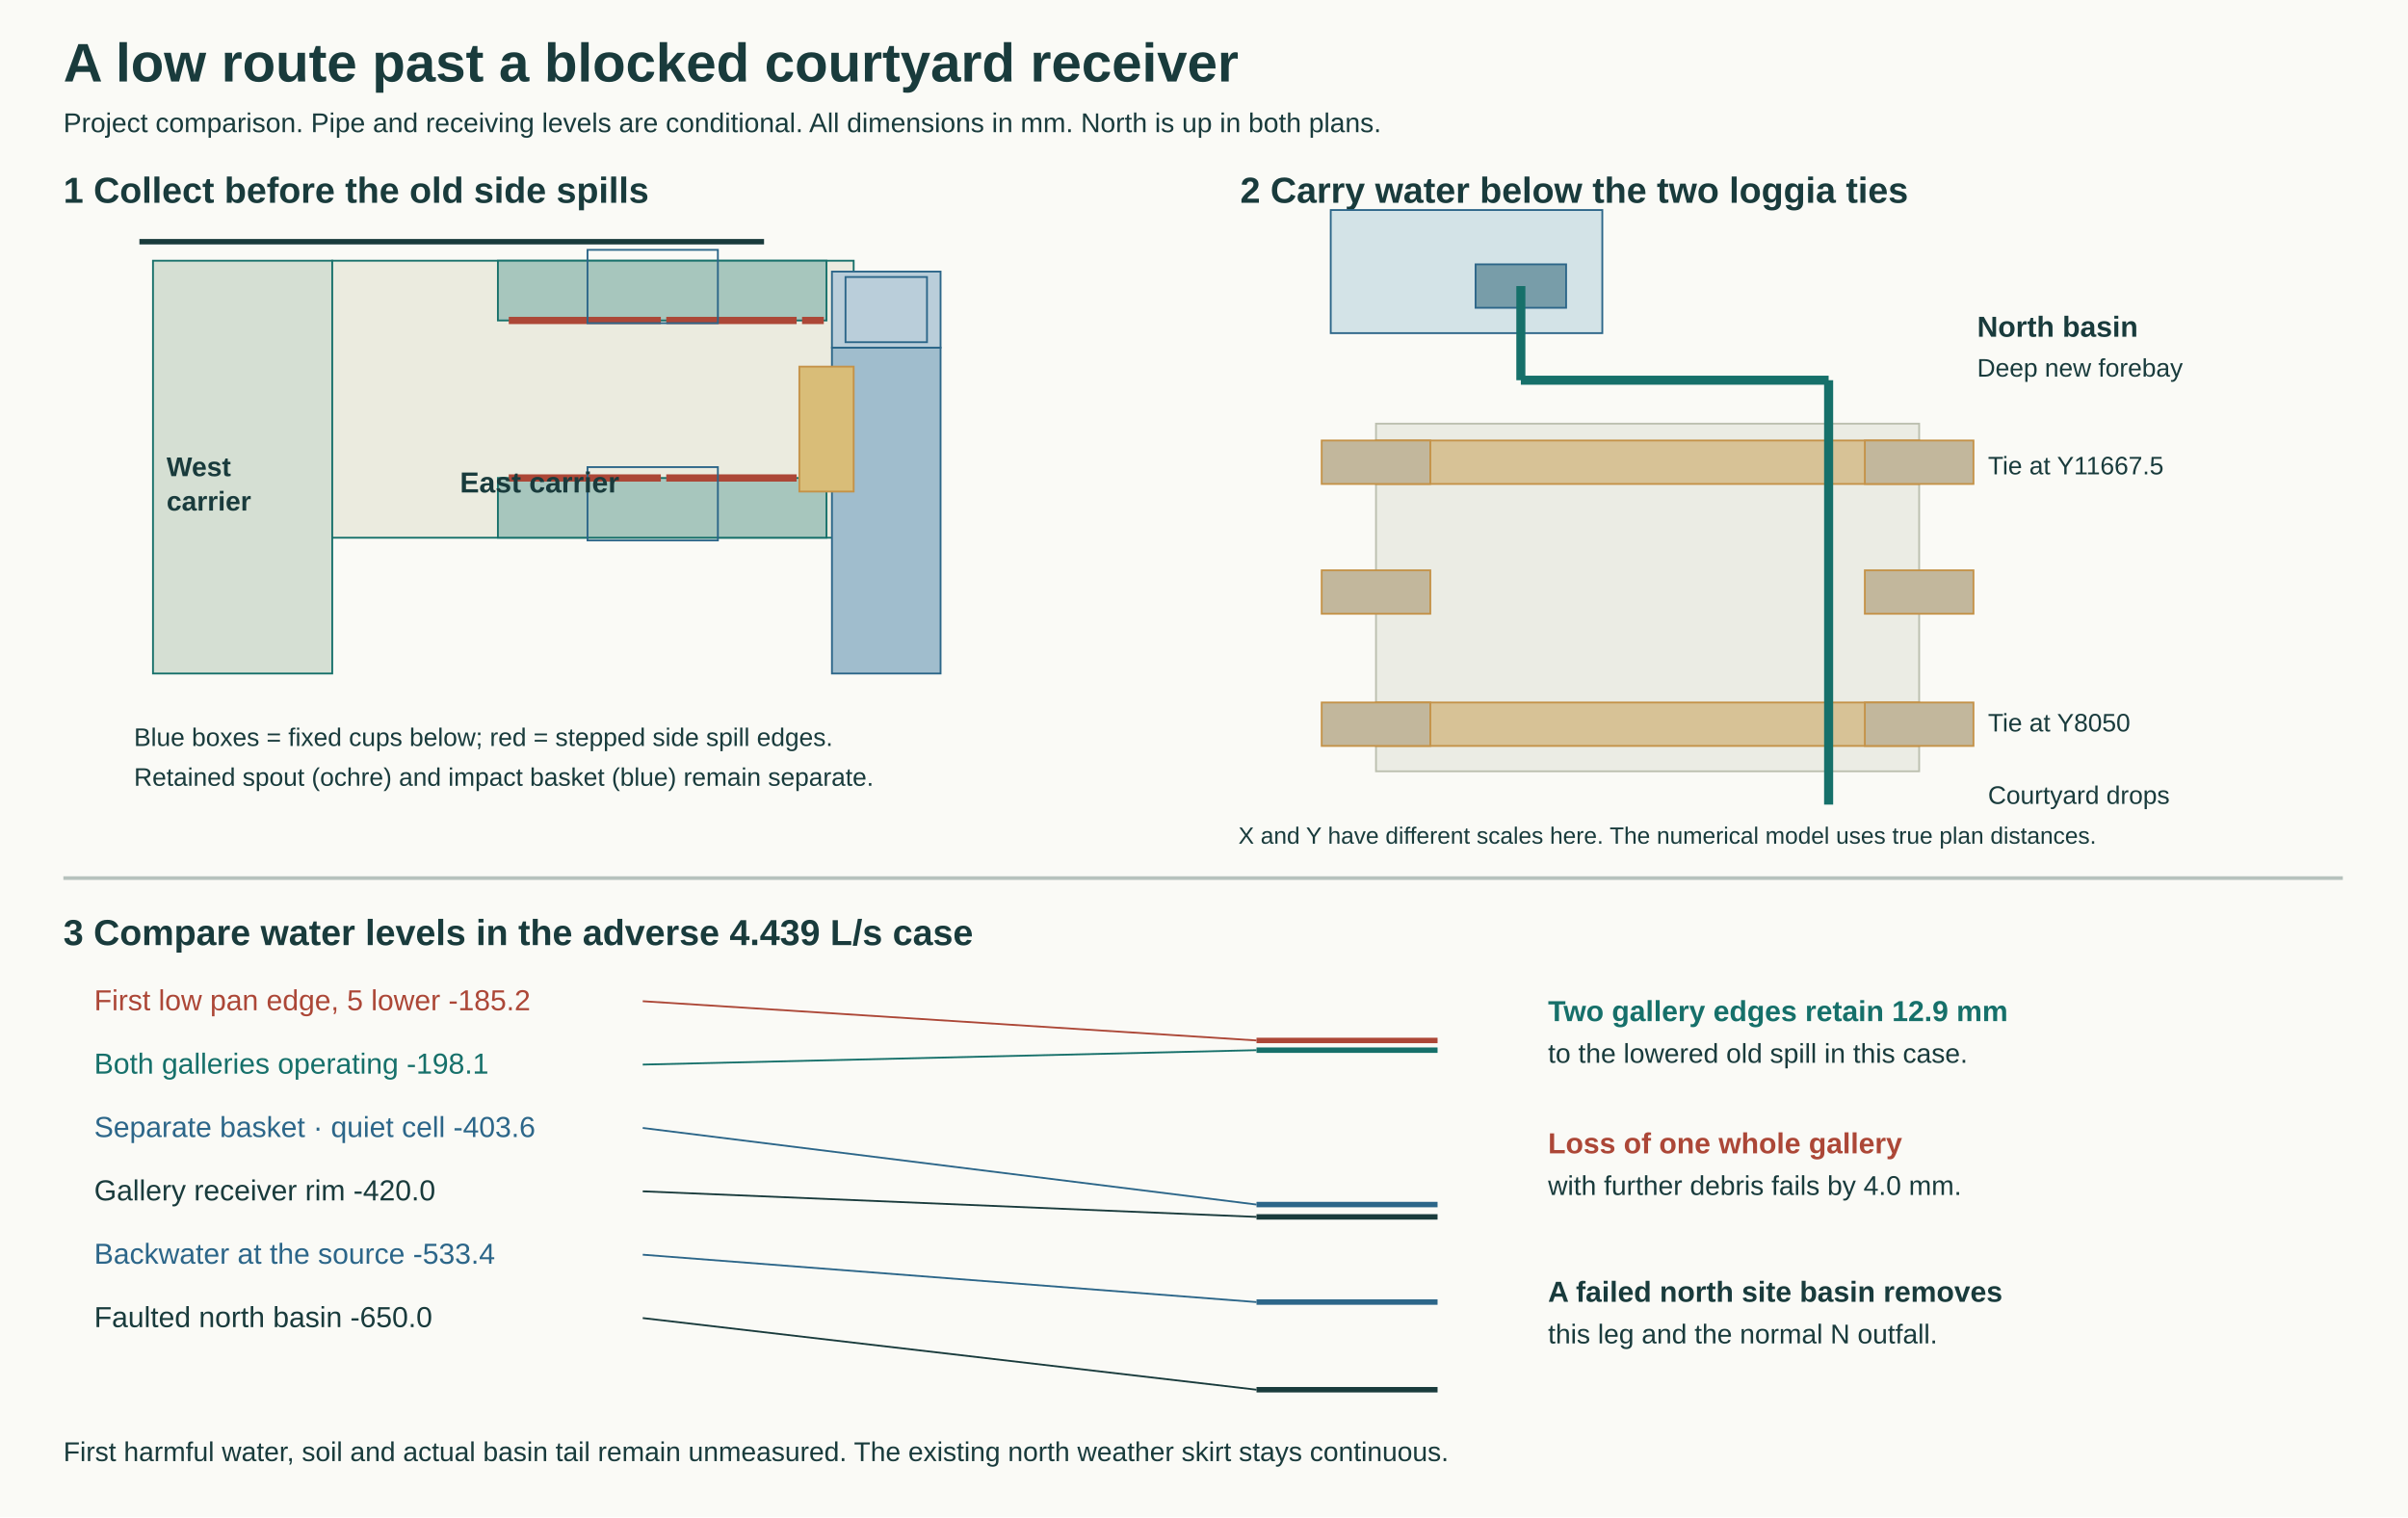
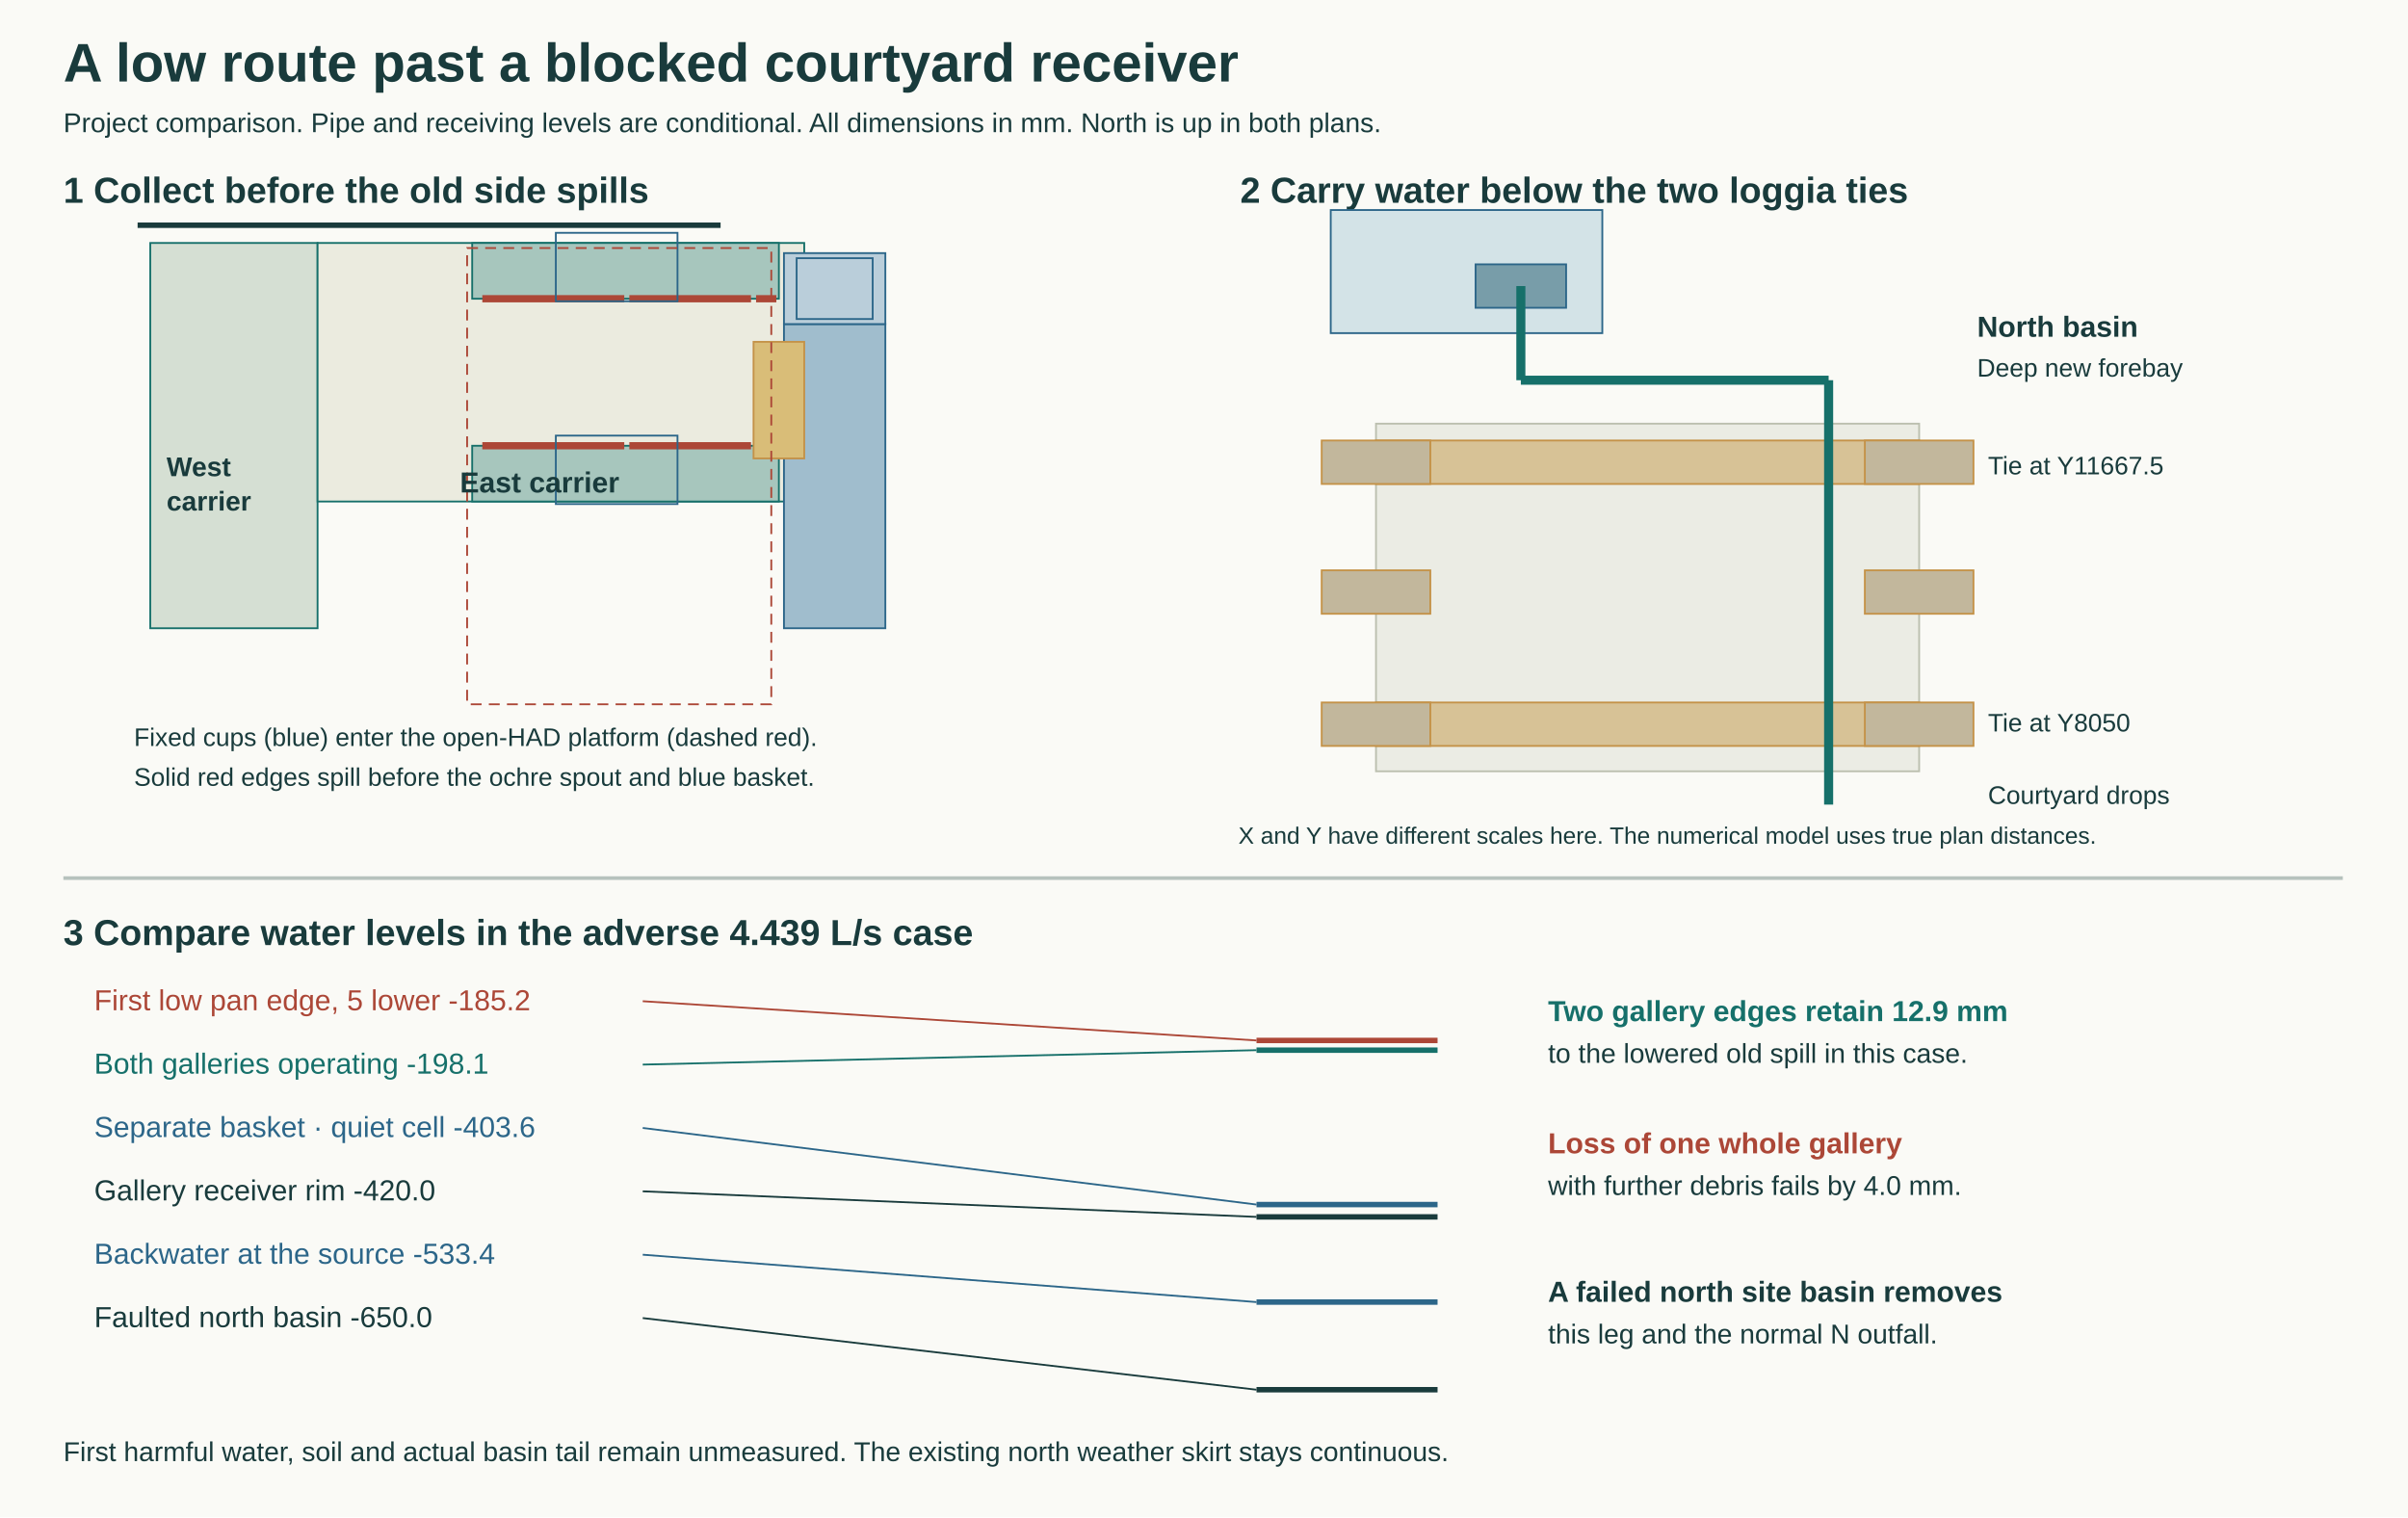
<svg xmlns="http://www.w3.org/2000/svg" viewBox="0 0 1330 838" role="img" aria-labelledby="title">
  <rect x="0" y="0" width="1330" height="838" fill="#fafaf6" stroke="none" />
  <text x="35" y="45" font-family="Arial,sans-serif" font-size="30" font-weight="700" fill="#193b3c">A low route past a blocked courtyard receiver</text>
  <text x="35" y="73" font-family="Arial,sans-serif" font-size="15" font-weight="400" fill="#193b3c">Project comparison. Pipe and receiving levels are conditional. All dimensions in mm. North is up in both plans.</text>
  <text x="35" y="112" font-family="Arial,sans-serif" font-size="20" font-weight="700" fill="#193b3c">1   Collect before the old side spills</text>
  <text x="685" y="112" font-family="Arial,sans-serif" font-size="20" font-weight="700" fill="#193b3c">2   Carry water below the two loggia ties</text>
-   <rect x="84.5" y="144" width="99" height="228" fill="#d5dfd3" stroke="#16706a" />
-   <rect x="183.5" y="144" width="288" height="153" fill="#ebebdf" stroke="#16706a" />
-   <rect x="275" y="264" width="181.5" height="33" fill="#a7c6bd" stroke="#16706a" />
-   <rect x="275" y="144" width="181.5" height="33" fill="#a7c6bd" stroke="#16706a" />
-   <rect x="459.5" y="192" width="60" height="180" fill="#a0bdcd" stroke="#2c6689" />
-   <rect x="459.5" y="150" width="60" height="42" fill="#baceda" stroke="#2c6689" />
-   <path d="M281 264L365 264" fill="none" stroke="#ac4737" stroke-width="4" stroke-dasharray="" />
-   <path d="M368 264L440 264" fill="none" stroke="#ac4737" stroke-width="4" stroke-dasharray="" />
-   <path d="M443 264L455 264" fill="none" stroke="#ac4737" stroke-width="4" stroke-dasharray="" />
-   <path d="M281 177L365 177" fill="none" stroke="#ac4737" stroke-width="4" stroke-dasharray="" />
-   <path d="M368 177L440 177" fill="none" stroke="#ac4737" stroke-width="4" stroke-dasharray="" />
-   <path d="M443 177L455 177" fill="none" stroke="#ac4737" stroke-width="4" stroke-dasharray="" />
-   <rect x="324.5" y="258" width="72" height="40.5" fill="none" stroke="#2c6689" />
-   <rect x="324.5" y="138" width="72" height="40.5" fill="none" stroke="#2c6689" />
-   <rect x="467" y="153" width="45" height="36" fill="none" stroke="#2c6689" />
-   <rect x="441.5" y="202.5" width="30" height="69" fill="#d9bd78" stroke="#c49248" />
-   <path d="M77 133.5L422 133.5" fill="none" stroke="#193b3c" stroke-width="3" stroke-dasharray="" />
-   <text x="74" y="412" font-family="Arial,sans-serif" font-size="14" font-weight="400" fill="#193b3c">Blue boxes = fixed cups below; red = stepped side spill edges.</text>
-   <text x="74" y="434" font-family="Arial,sans-serif" font-size="14" font-weight="400" fill="#193b3c">Retained spout (ochre) and impact basket (blue) remain separate.</text>
+   <rect x="83" y="134.2" width="92.4" height="212.8" fill="#d5dfd3" stroke="#16706a" />
+   <rect x="175.4" y="134.2" width="268.8" height="142.8" fill="#ebebdf" stroke="#16706a" />
+   <rect x="260.8" y="246.2" width="169.4" height="30.8" fill="#a7c6bd" stroke="#16706a" />
+   <rect x="260.8" y="134.2" width="169.4" height="30.8" fill="#a7c6bd" stroke="#16706a" />
+   <rect x="433" y="179" width="56" height="168" fill="#a0bdcd" stroke="#2c6689" />
+   <rect x="433" y="139.8" width="56" height="39.2" fill="#baceda" stroke="#2c6689" />
+   <path d="M266.4 246.2L344.8 246.2" fill="none" stroke="#ac4737" stroke-width="4" stroke-dasharray="" />
+   <path d="M347.6 246.2L414.8 246.2" fill="none" stroke="#ac4737" stroke-width="4" stroke-dasharray="" />
+   <path d="M417.6 246.2L428.8 246.2" fill="none" stroke="#ac4737" stroke-width="4" stroke-dasharray="" />
+   <path d="M266.4 165L344.8 165" fill="none" stroke="#ac4737" stroke-width="4" stroke-dasharray="" />
+   <path d="M347.6 165L414.8 165" fill="none" stroke="#ac4737" stroke-width="4" stroke-dasharray="" />
+   <path d="M417.6 165L428.8 165" fill="none" stroke="#ac4737" stroke-width="4" stroke-dasharray="" />
+   <rect x="307" y="240.6" width="67.2" height="37.8" fill="none" stroke="#2c6689" />
+   <rect x="307" y="128.6" width="67.2" height="37.8" fill="none" stroke="#2c6689" />
+   <rect x="440" y="142.6" width="42" height="33.6" fill="none" stroke="#2c6689" />
+   <rect x="416.2" y="188.8" width="28" height="64.4" fill="#d9bd78" stroke="#c49248" />
+   <rect x="258" y="137" width="168" height="252" fill="none" stroke="#ac4737" stroke-dasharray="6 4" />
+   <path d="M76 124.4L398 124.4" fill="none" stroke="#193b3c" stroke-width="3" stroke-dasharray="" />
+   <text x="74" y="412" font-family="Arial,sans-serif" font-size="14" font-weight="400" fill="#193b3c">Fixed cups (blue) enter the open-HAD platform (dashed red).</text>
+   <text x="74" y="434" font-family="Arial,sans-serif" font-size="14" font-weight="400" fill="#193b3c">Solid red edges spill before the ochre spout and blue basket.</text>
  <text x="92" y="263" font-family="Arial,sans-serif" font-size="15" font-weight="700" fill="#193b3c">West</text>
  <text x="92" y="282" font-family="Arial,sans-serif" font-size="15" font-weight="700" fill="#193b3c">carrier</text>
  <text x="254" y="272" font-family="Arial,sans-serif" font-size="16" font-weight="700" fill="#193b3c">East carrier</text>
  <rect x="760" y="234" width="300" height="192" fill="#ebece4" stroke="#bbbfaf" />
  <rect x="735" y="116" width="150" height="68" fill="#d3e3e7" stroke="#2c6689" />
  <rect x="815" y="146" width="50" height="24" fill="#789da9" stroke="#2c6689" />
  <rect x="760" y="388" width="300" height="24" fill="#d7c296" stroke="#c49248" />
  <rect x="760" y="243.3" width="300" height="24" fill="#d7c296" stroke="#c49248" />
  <rect x="730" y="388" width="60" height="24" fill="#c2b79c" stroke="#c49248" />
  <rect x="1030" y="388" width="60" height="24" fill="#c2b79c" stroke="#c49248" />
  <rect x="730" y="315" width="60" height="24" fill="#c2b79c" stroke="#c49248" />
  <rect x="1030" y="315" width="60" height="24" fill="#c2b79c" stroke="#c49248" />
  <rect x="730" y="243.3" width="60" height="24" fill="#c2b79c" stroke="#c49248" />
  <rect x="1030" y="243.3" width="60" height="24" fill="#c2b79c" stroke="#c49248" />
  <path d="M1010 444.4L1010 210" fill="none" stroke="#16706a" stroke-width="5" stroke-dasharray="" />
  <path d="M1010 210L840 210" fill="none" stroke="#16706a" stroke-width="5" stroke-dasharray="" />
  <path d="M840 210L840 158" fill="none" stroke="#16706a" stroke-width="5" stroke-dasharray="" />
  <text x="1092" y="186" font-family="Arial,sans-serif" font-size="16" font-weight="700" fill="#193b3c">North basin</text>
  <text x="1092" y="208" font-family="Arial,sans-serif" font-size="14" font-weight="400" fill="#193b3c">Deep new forebay</text>
  <text x="1098" y="262" font-family="Arial,sans-serif" font-size="14" font-weight="400" fill="#193b3c">Tie at Y11667.5</text>
  <text x="1098" y="404" font-family="Arial,sans-serif" font-size="14" font-weight="400" fill="#193b3c">Tie at Y8050</text>
  <text x="1098" y="444" font-family="Arial,sans-serif" font-size="14" font-weight="400" fill="#193b3c">Courtyard drops</text>
  <text x="684" y="466" font-family="Arial,sans-serif" font-size="13" font-weight="400" fill="#193b3c">X and Y have different scales here. The numerical model uses true plan distances.</text>
  <path d="M35 485L1294 485" fill="none" stroke="#b6c2bd" stroke-width="2" stroke-dasharray="" />
  <text x="35" y="522" font-family="Arial,sans-serif" font-size="20" font-weight="700" fill="#193b3c">3   Compare water levels in the adverse 4.439 L/s case</text>
  <path d="M694 574.674L794 574.674" fill="none" stroke="#ac4737" stroke-width="3" stroke-dasharray="" />
  <path d="M694 580.035L794 580.035" fill="none" stroke="#16706a" stroke-width="3" stroke-dasharray="" />
  <path d="M694 665.31L794 665.31" fill="none" stroke="#2c6689" stroke-width="3" stroke-dasharray="" />
  <path d="M694 672.125L794 672.125" fill="none" stroke="#193b3c" stroke-width="3" stroke-dasharray="" />
  <path d="M694 719.172L794 719.172" fill="none" stroke="#2c6689" stroke-width="3" stroke-dasharray="" />
  <path d="M694 767.575L794 767.575" fill="none" stroke="#193b3c" stroke-width="3" stroke-dasharray="" />
  <text x="52" y="558" font-family="Arial,sans-serif" font-size="16" font-weight="400" fill="#ac4737">First low pan edge, 5 lower  -185.2</text>
  <path d="M355 553L694 574.674" fill="none" stroke="#ac4737" stroke-width="1" stroke-dasharray="" />
  <text x="52" y="593" font-family="Arial,sans-serif" font-size="16" font-weight="400" fill="#16706a">Both galleries operating  -198.1</text>
  <path d="M355 588L694 580.035" fill="none" stroke="#16706a" stroke-width="1" stroke-dasharray="" />
  <text x="52" y="628" font-family="Arial,sans-serif" font-size="16" font-weight="400" fill="#2c6689">Separate basket · quiet cell  -403.6</text>
  <path d="M355 623L694 665.31" fill="none" stroke="#2c6689" stroke-width="1" stroke-dasharray="" />
  <text x="52" y="663" font-family="Arial,sans-serif" font-size="16" font-weight="400" fill="#193b3c">Gallery receiver rim  -420.0</text>
  <path d="M355 658L694 672.125" fill="none" stroke="#193b3c" stroke-width="1" stroke-dasharray="" />
  <text x="52" y="698" font-family="Arial,sans-serif" font-size="16" font-weight="400" fill="#2c6689">Backwater at the source  -533.4</text>
  <path d="M355 693L694 719.172" fill="none" stroke="#2c6689" stroke-width="1" stroke-dasharray="" />
  <text x="52" y="733" font-family="Arial,sans-serif" font-size="16" font-weight="400" fill="#193b3c">Faulted north basin  -650.0</text>
  <path d="M355 728L694 767.575" fill="none" stroke="#193b3c" stroke-width="1" stroke-dasharray="" />
  <text x="855" y="564" font-family="Arial,sans-serif" font-size="16" font-weight="700" fill="#16706a">Two gallery edges retain 12.9 mm</text>
  <text x="855" y="587" font-family="Arial,sans-serif" font-size="15" font-weight="400" fill="#193b3c">to the lowered old spill in this case.</text>
  <text x="855" y="637" font-family="Arial,sans-serif" font-size="16" font-weight="700" fill="#ac4737">Loss of one whole gallery</text>
  <text x="855" y="660" font-family="Arial,sans-serif" font-size="15" font-weight="400" fill="#193b3c">with further debris fails by 4.0 mm.</text>
  <text x="855" y="719" font-family="Arial,sans-serif" font-size="16" font-weight="700" fill="#193b3c">A failed north site basin removes</text>
  <text x="855" y="742" font-family="Arial,sans-serif" font-size="15" font-weight="400" fill="#193b3c">this leg and the normal N outfall.</text>
  <text x="35" y="807" font-family="Arial,sans-serif" font-size="15" font-weight="400" fill="#193b3c">First harmful water, soil and actual basin tail remain unmeasured. The existing north weather skirt stays continuous.</text>
</svg>
